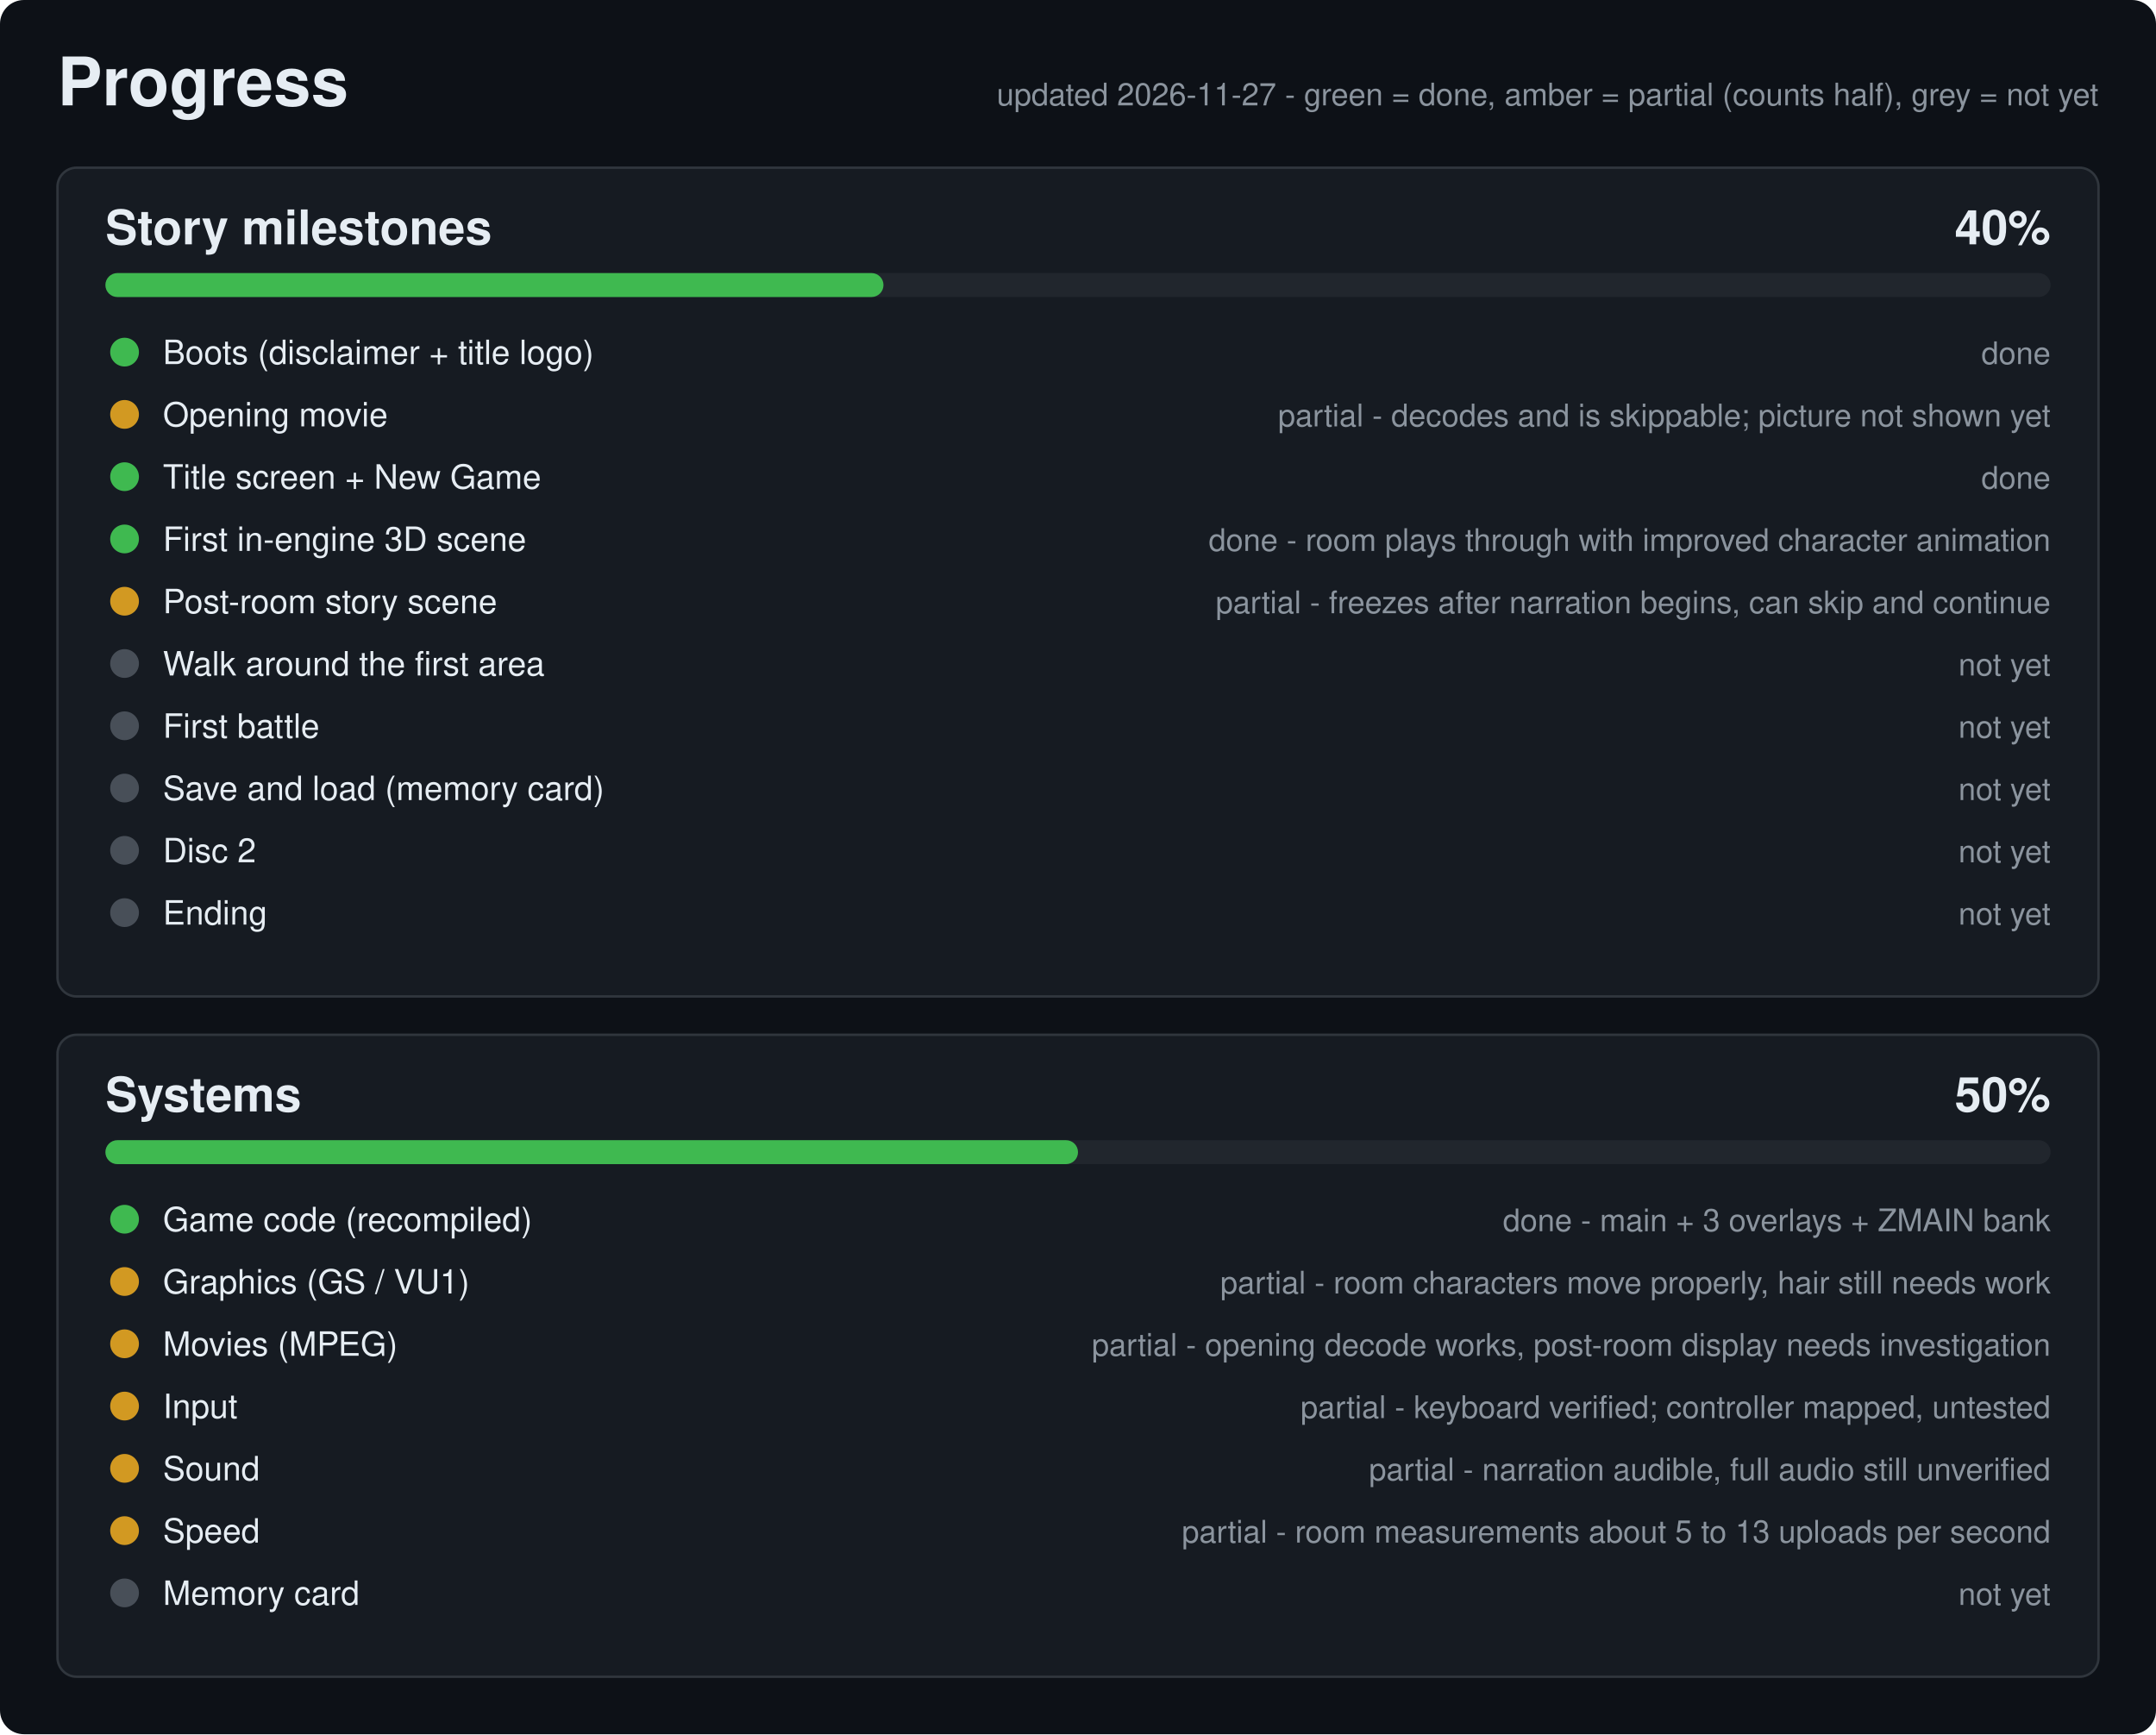
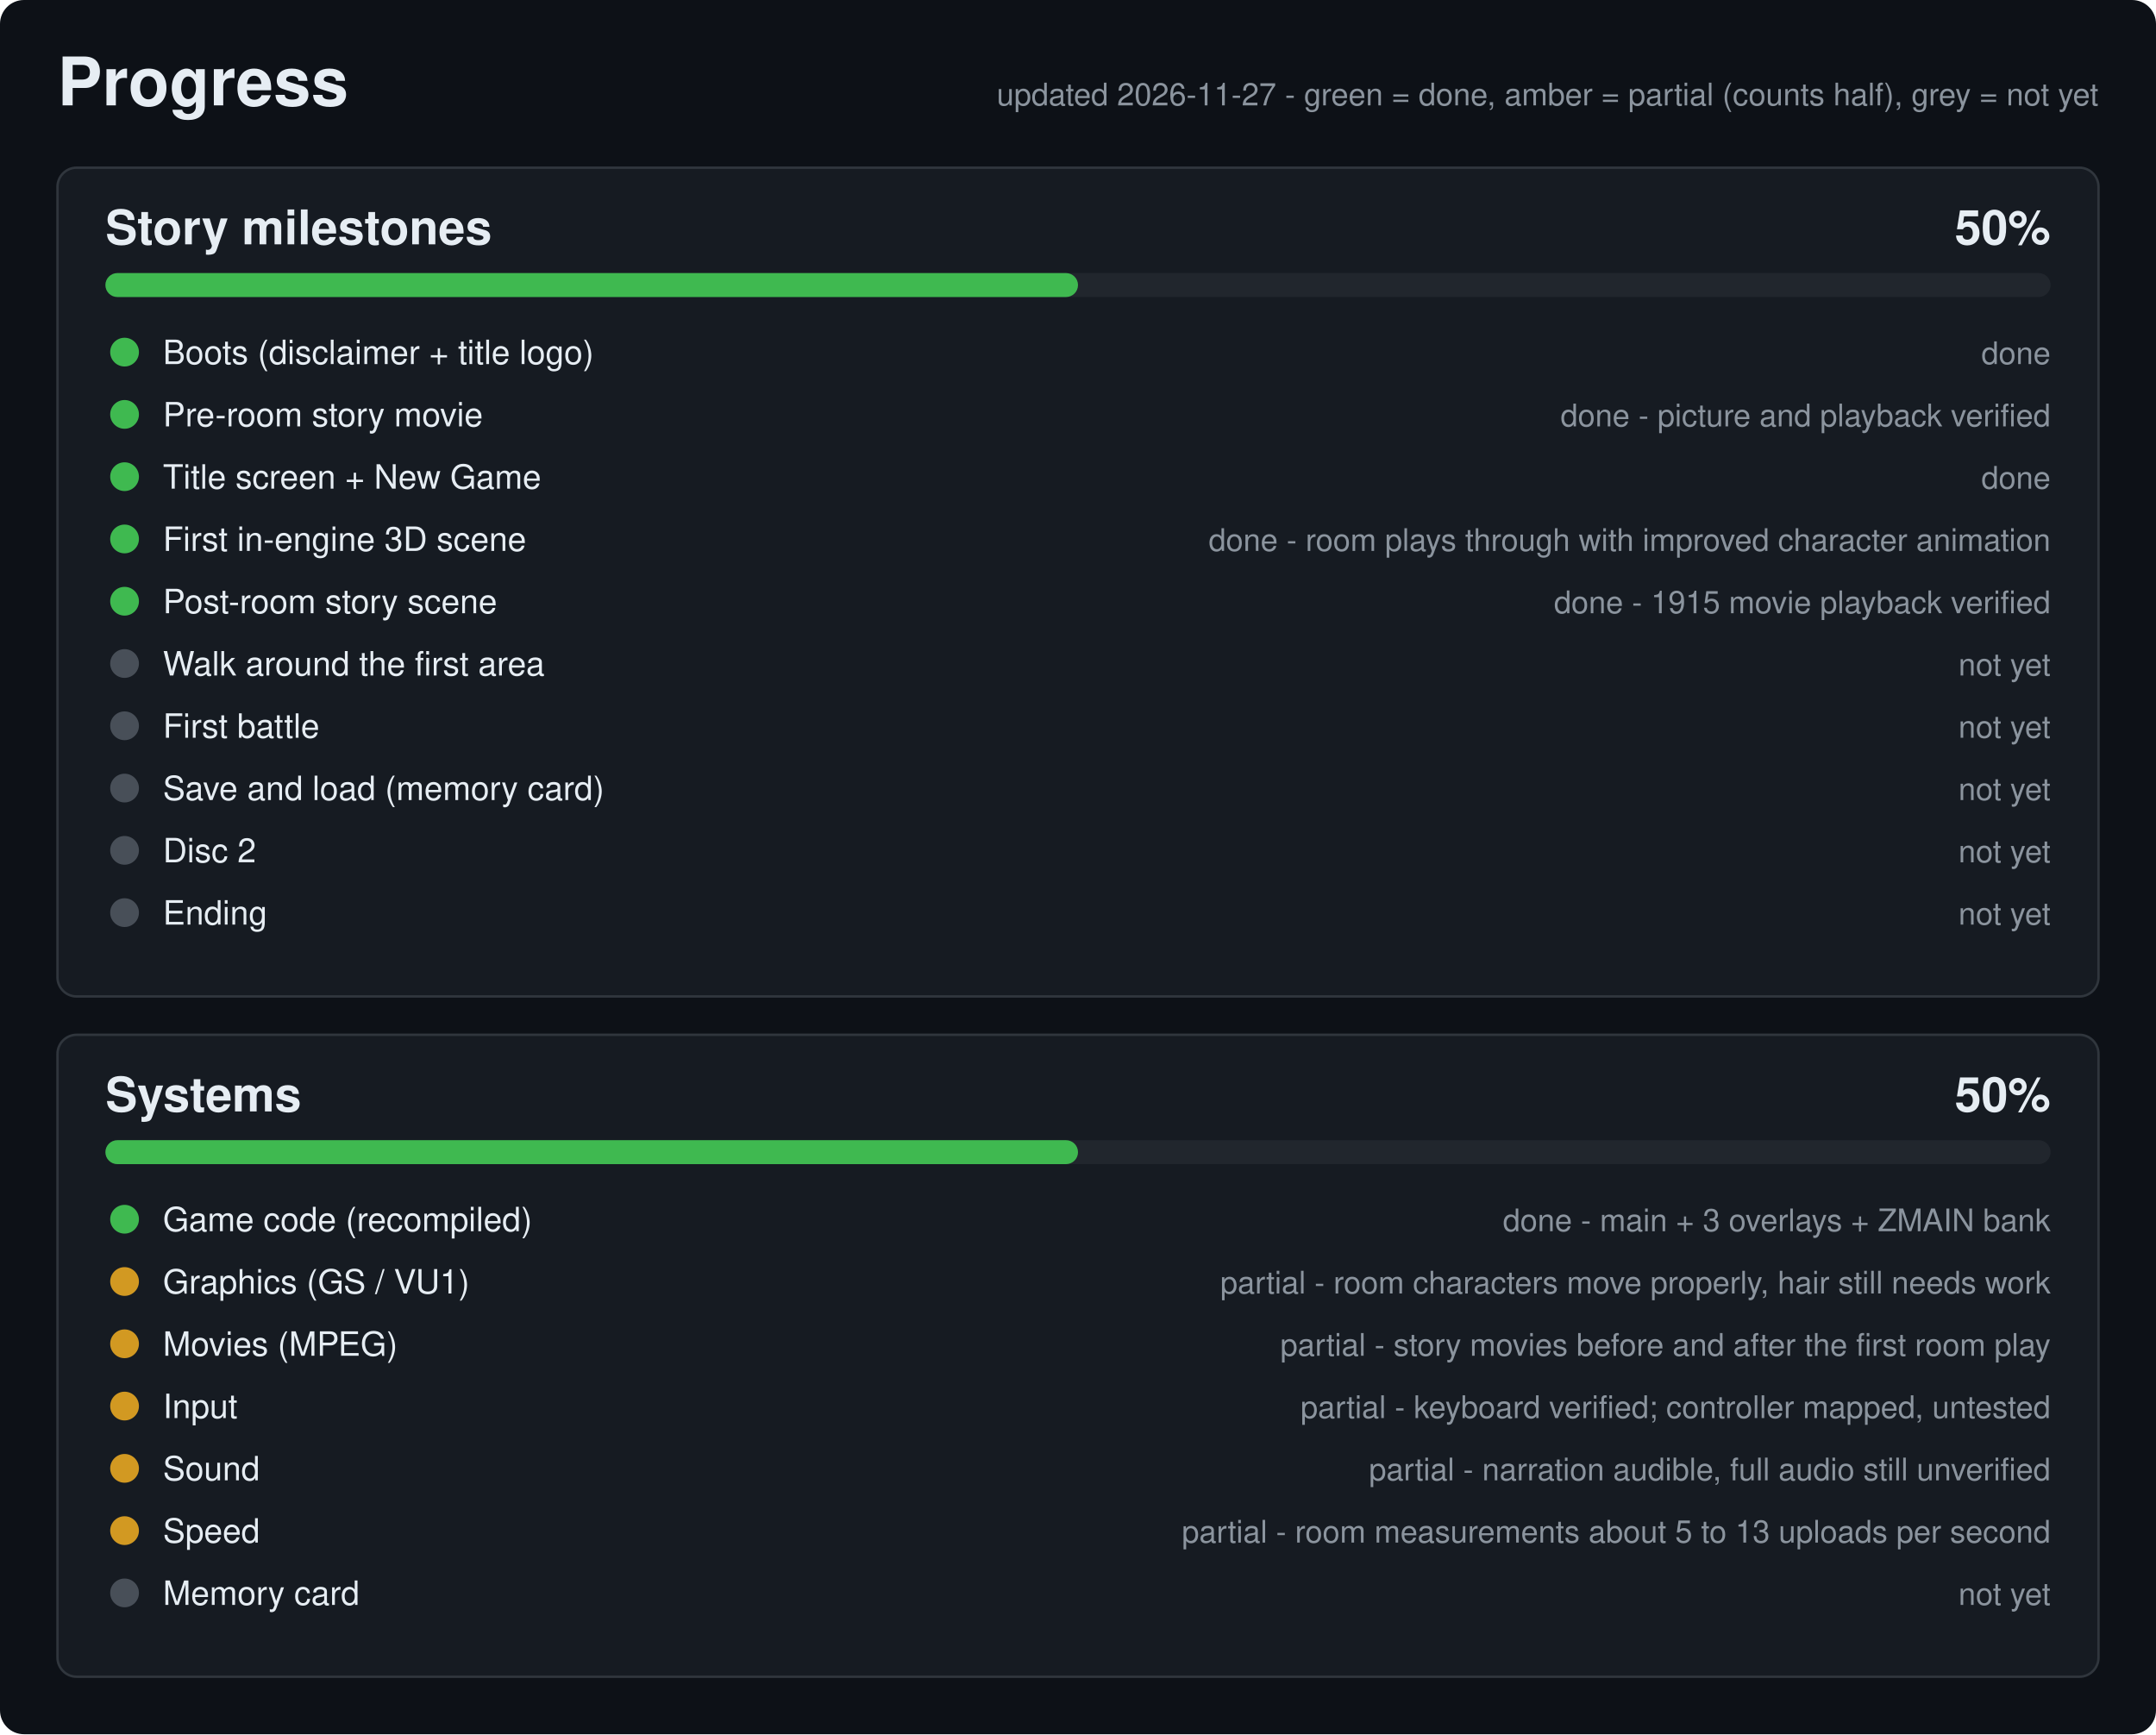
<svg xmlns="http://www.w3.org/2000/svg" width="900" height="724" viewBox="0 0 900 724" font-family="-apple-system,Segoe UI,Helvetica,Arial,sans-serif">
  <rect width="900" height="724" rx="10" fill="#0d1117" />
  <text x="24" y="44" fill="#e6edf3" font-size="28" font-weight="700">Progress</text>
  <text x="876" y="44" fill="#8b949e" font-size="13" text-anchor="end">updated 2026-11-27 - green = done, amber = partial (counts half), grey = not yet</text>
  <rect x="24" y="70" width="852" height="346" rx="8" fill="#161b22" stroke="#30363d" />
  <text x="44" y="102" fill="#e6edf3" font-size="20" font-weight="600">Story milestones</text>
-   <text x="856" y="102" fill="#e6edf3" font-size="20" font-weight="600" text-anchor="end">40%</text>
+   <text x="856" y="102" fill="#e6edf3" font-size="20" font-weight="600" text-anchor="end">50%</text>
  <rect x="44" y="114" width="812" height="10" rx="5" fill="#21262d" />
-   <rect x="44" y="114" width="324.8" height="10" rx="5" fill="#3fb950" />
+   <rect x="44" y="114" width="406.0" height="10" rx="5" fill="#3fb950" />
  <circle cx="52" cy="147" r="6" fill="#3fb950" />
  <text x="68" y="152" fill="#e6edf3" font-size="14">Boots (disclaimer + title logo)</text>
  <text x="856" y="152" fill="#8b949e" font-size="13" text-anchor="end">done</text>
-   <circle cx="52" cy="173" r="6" fill="#d29922" />
-   <text x="68" y="178" fill="#e6edf3" font-size="14">Opening movie</text>
-   <text x="856" y="178" fill="#8b949e" font-size="13" text-anchor="end">partial - decodes and is skippable; picture not shown yet</text>
+   <circle cx="52" cy="173" r="6" fill="#3fb950" />
+   <text x="68" y="178" fill="#e6edf3" font-size="14">Pre-room story movie</text>
+   <text x="856" y="178" fill="#8b949e" font-size="13" text-anchor="end">done - picture and playback verified</text>
  <circle cx="52" cy="199" r="6" fill="#3fb950" />
  <text x="68" y="204" fill="#e6edf3" font-size="14">Title screen + New Game</text>
  <text x="856" y="204" fill="#8b949e" font-size="13" text-anchor="end">done</text>
  <circle cx="52" cy="225" r="6" fill="#3fb950" />
  <text x="68" y="230" fill="#e6edf3" font-size="14">First in-engine 3D scene</text>
  <text x="856" y="230" fill="#8b949e" font-size="13" text-anchor="end">done - room plays through with improved character animation</text>
-   <circle cx="52" cy="251" r="6" fill="#d29922" />
+   <circle cx="52" cy="251" r="6" fill="#3fb950" />
  <text x="68" y="256" fill="#e6edf3" font-size="14">Post-room story scene</text>
-   <text x="856" y="256" fill="#8b949e" font-size="13" text-anchor="end">partial - freezes after narration begins, can skip and continue</text>
+   <text x="856" y="256" fill="#8b949e" font-size="13" text-anchor="end">done - 1915 movie playback verified</text>
  <circle cx="52" cy="277" r="6" fill="#484f58" />
  <text x="68" y="282" fill="#e6edf3" font-size="14">Walk around the first area</text>
  <text x="856" y="282" fill="#8b949e" font-size="13" text-anchor="end">not yet</text>
  <circle cx="52" cy="303" r="6" fill="#484f58" />
  <text x="68" y="308" fill="#e6edf3" font-size="14">First battle</text>
  <text x="856" y="308" fill="#8b949e" font-size="13" text-anchor="end">not yet</text>
  <circle cx="52" cy="329" r="6" fill="#484f58" />
  <text x="68" y="334" fill="#e6edf3" font-size="14">Save and load (memory card)</text>
  <text x="856" y="334" fill="#8b949e" font-size="13" text-anchor="end">not yet</text>
  <circle cx="52" cy="355" r="6" fill="#484f58" />
  <text x="68" y="360" fill="#e6edf3" font-size="14">Disc 2</text>
  <text x="856" y="360" fill="#8b949e" font-size="13" text-anchor="end">not yet</text>
  <circle cx="52" cy="381" r="6" fill="#484f58" />
  <text x="68" y="386" fill="#e6edf3" font-size="14">Ending</text>
  <text x="856" y="386" fill="#8b949e" font-size="13" text-anchor="end">not yet</text>
  <rect x="24" y="432" width="852" height="268" rx="8" fill="#161b22" stroke="#30363d" />
  <text x="44" y="464" fill="#e6edf3" font-size="20" font-weight="600">Systems</text>
  <text x="856" y="464" fill="#e6edf3" font-size="20" font-weight="600" text-anchor="end">50%</text>
  <rect x="44" y="476" width="812" height="10" rx="5" fill="#21262d" />
  <rect x="44" y="476" width="406.0" height="10" rx="5" fill="#3fb950" />
  <circle cx="52" cy="509" r="6" fill="#3fb950" />
  <text x="68" y="514" fill="#e6edf3" font-size="14">Game code (recompiled)</text>
  <text x="856" y="514" fill="#8b949e" font-size="13" text-anchor="end">done - main + 3 overlays + ZMAIN bank</text>
  <circle cx="52" cy="535" r="6" fill="#d29922" />
  <text x="68" y="540" fill="#e6edf3" font-size="14">Graphics (GS / VU1)</text>
  <text x="856" y="540" fill="#8b949e" font-size="13" text-anchor="end">partial - room characters move properly, hair still needs work</text>
  <circle cx="52" cy="561" r="6" fill="#d29922" />
  <text x="68" y="566" fill="#e6edf3" font-size="14">Movies (MPEG)</text>
-   <text x="856" y="566" fill="#8b949e" font-size="13" text-anchor="end">partial - opening decode works, post-room display needs investigation</text>
+   <text x="856" y="566" fill="#8b949e" font-size="13" text-anchor="end">partial - story movies before and after the first room play</text>
  <circle cx="52" cy="587" r="6" fill="#d29922" />
  <text x="68" y="592" fill="#e6edf3" font-size="14">Input</text>
  <text x="856" y="592" fill="#8b949e" font-size="13" text-anchor="end">partial - keyboard verified; controller mapped, untested</text>
  <circle cx="52" cy="613" r="6" fill="#d29922" />
  <text x="68" y="618" fill="#e6edf3" font-size="14">Sound</text>
  <text x="856" y="618" fill="#8b949e" font-size="13" text-anchor="end">partial - narration audible, full audio still unverified</text>
  <circle cx="52" cy="639" r="6" fill="#d29922" />
  <text x="68" y="644" fill="#e6edf3" font-size="14">Speed</text>
  <text x="856" y="644" fill="#8b949e" font-size="13" text-anchor="end">partial - room measurements about 5 to 13 uploads per second</text>
  <circle cx="52" cy="665" r="6" fill="#484f58" />
  <text x="68" y="670" fill="#e6edf3" font-size="14">Memory card</text>
  <text x="856" y="670" fill="#8b949e" font-size="13" text-anchor="end">not yet</text>
</svg>
